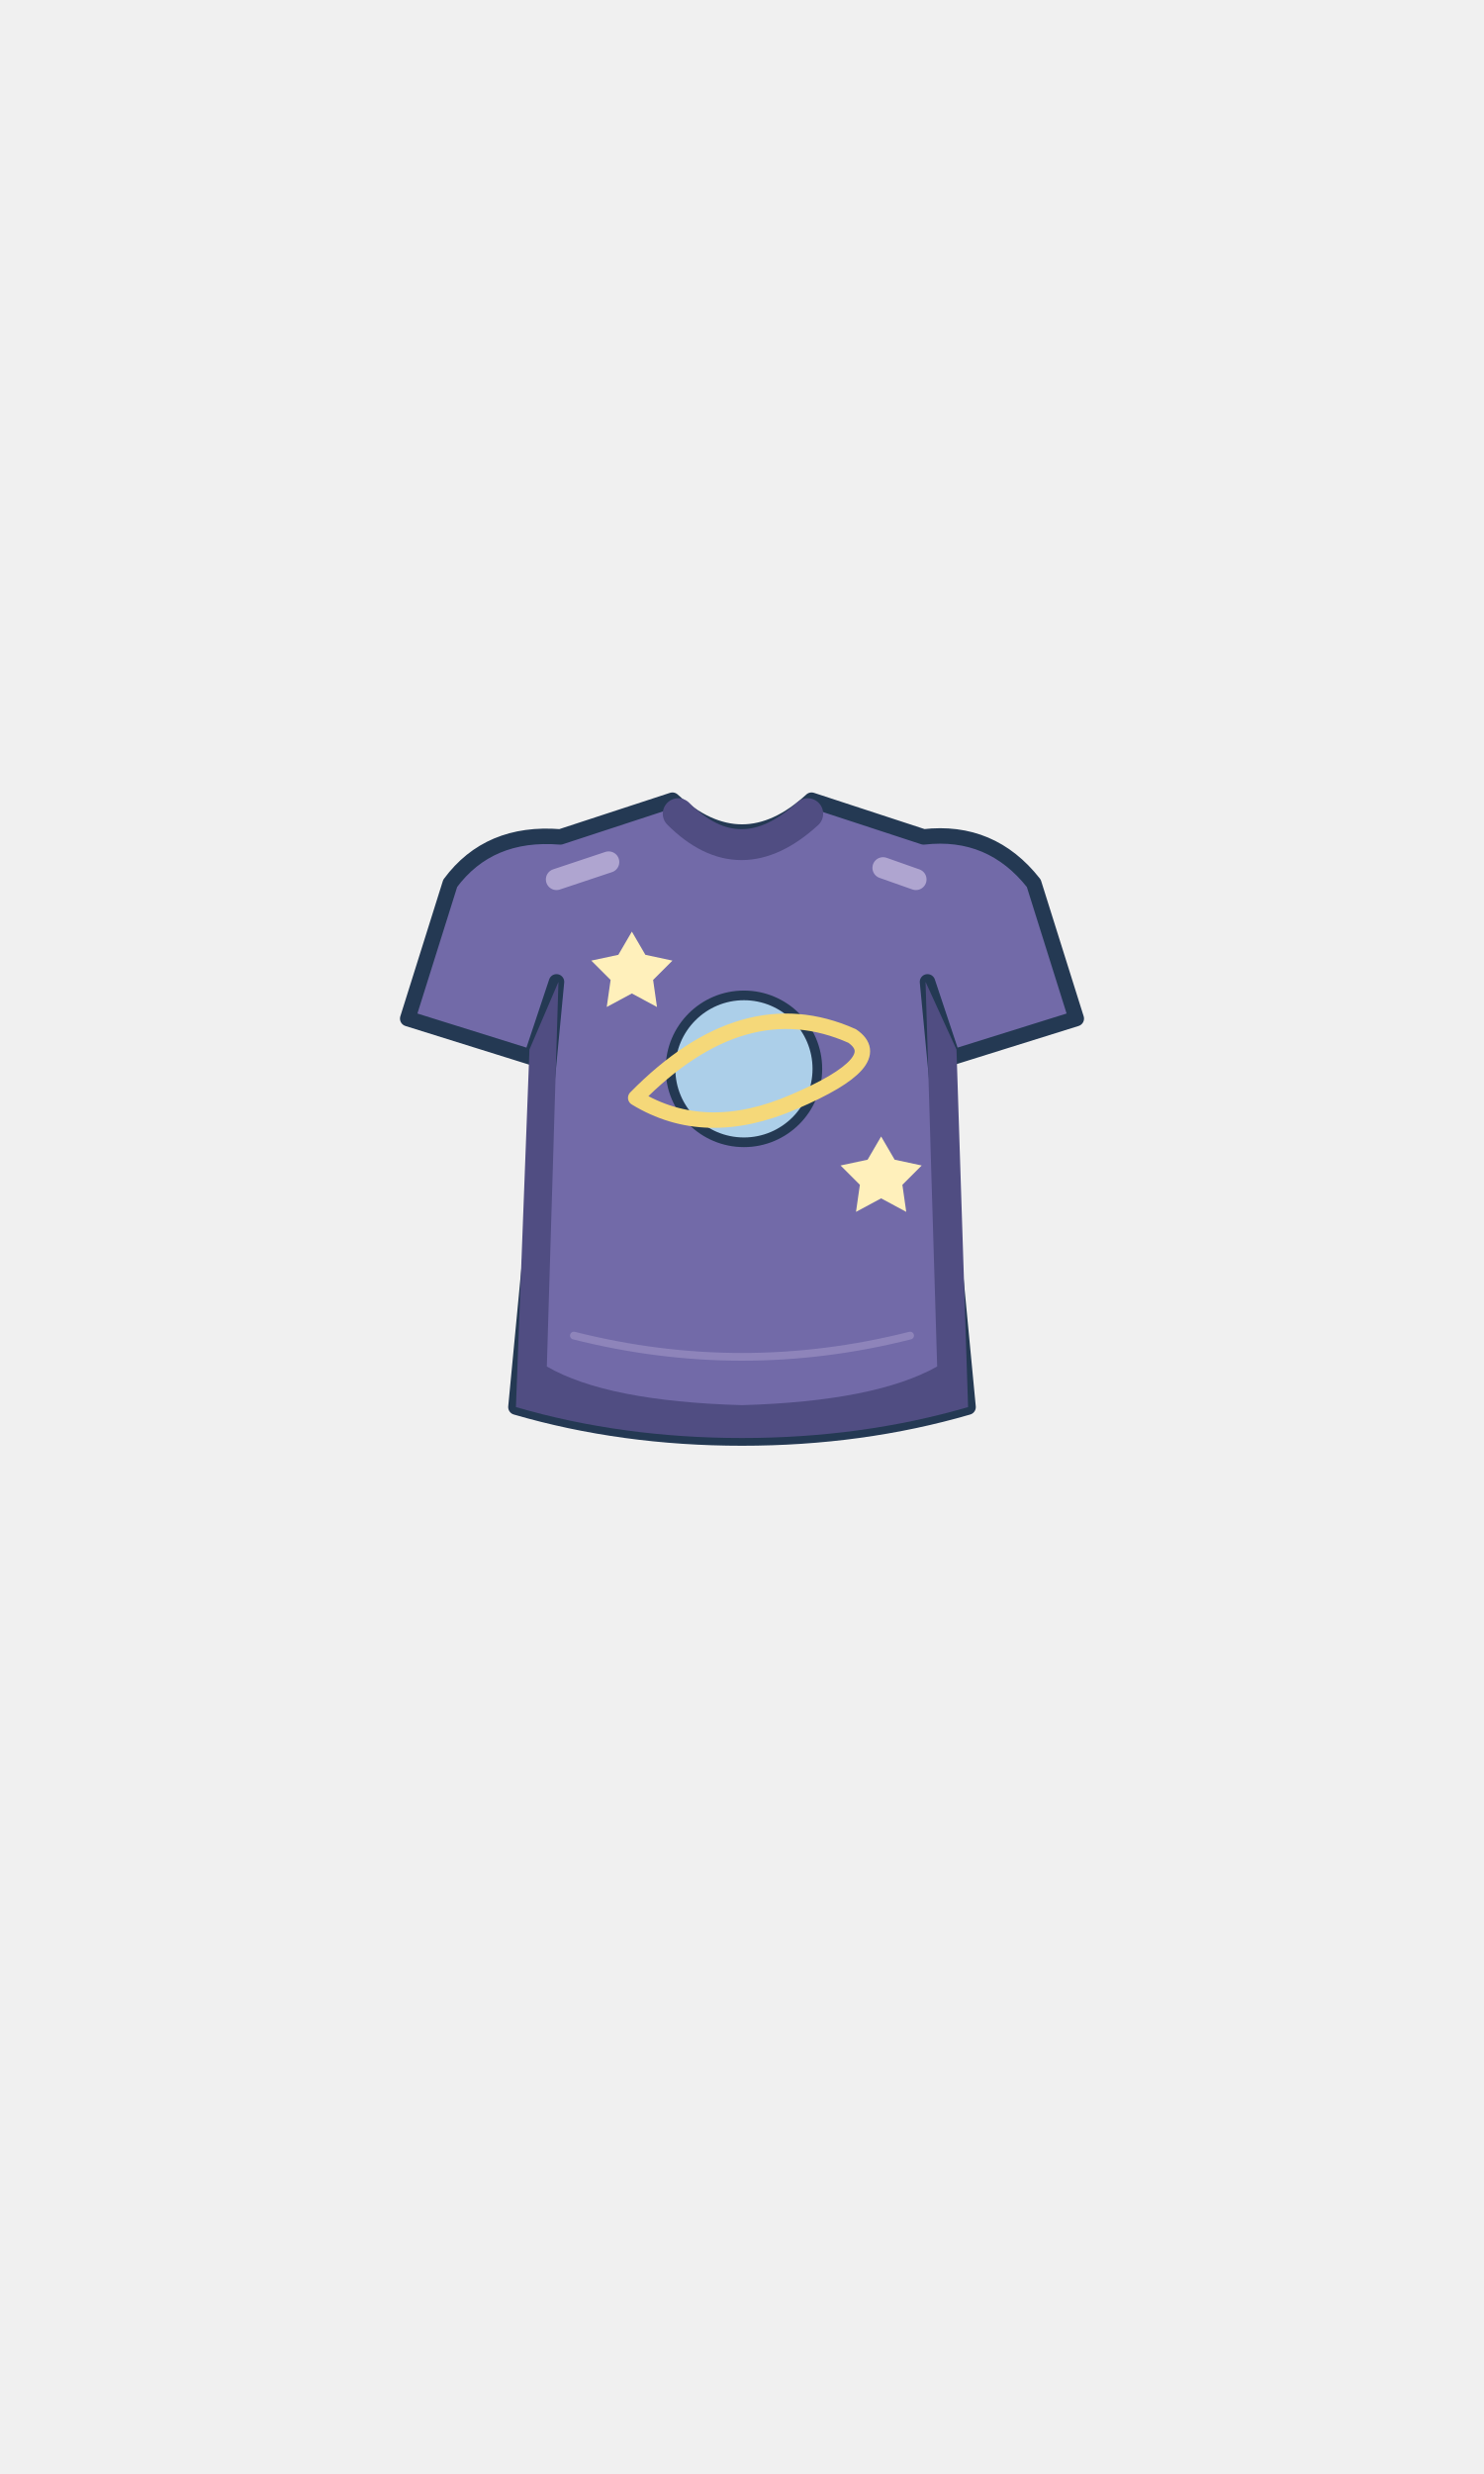
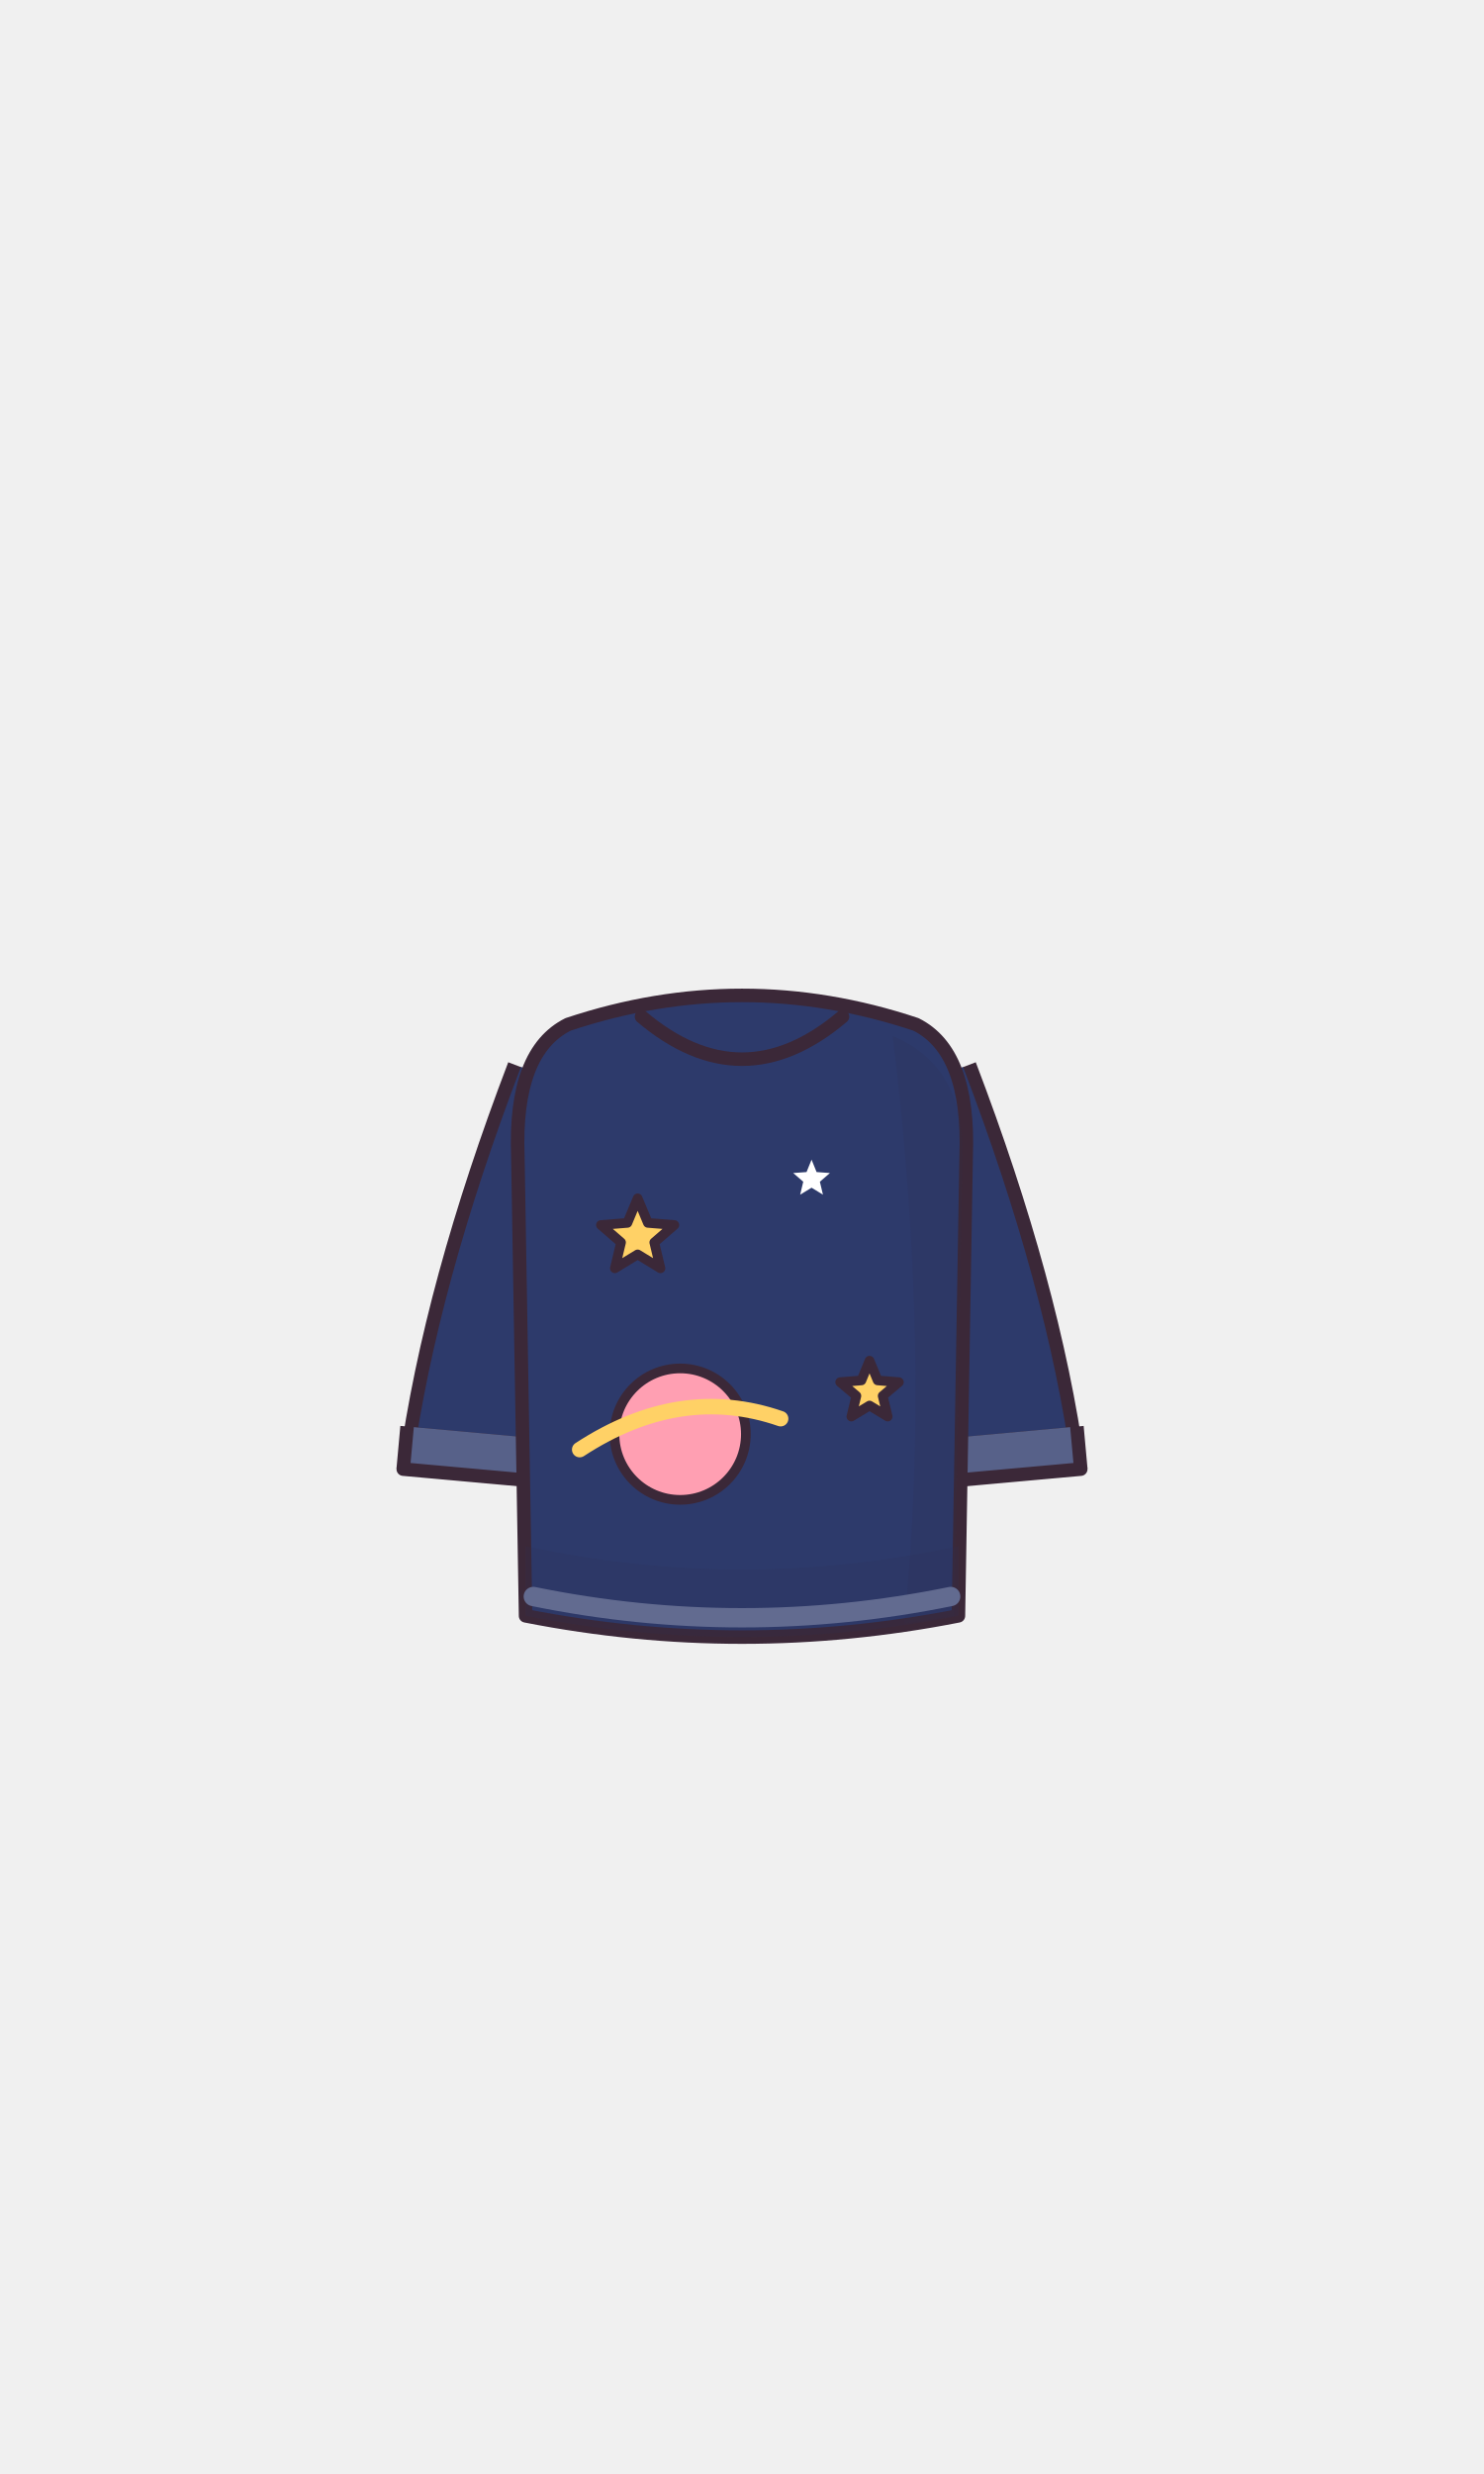
<svg xmlns="http://www.w3.org/2000/svg" width="768" height="1280" viewBox="0 0 768 1280">
-   <g stroke="#243953" stroke-width="8" stroke-linejoin="round" stroke-linecap="round">
-     <path d="M348 414 Q384 447 420 414 L478 433 Q513 429 535 457 L557 527 L493 547 L480 508 L501 728 Q446 744 384 744 Q322 744 267 728 L288 508 L275 547 L211 527 L233 457 Q253 430 290 433 Z" fill="#726aa8" />
-     <path d="M274 543 L289 508 L283 707 Q314 725 384 727 Q453 725 485 707 L479 508 L495 543 L501 728 Q446 744 384 744 Q322 744 267 728 Z" fill="#504d82" stroke="none" />
-     <path d="M351 421 Q383 453 418 421" fill="none" stroke="#504d82" stroke-width="16" />
-     <path d="M288 455 L315 446 M474 455 L457 449" fill="none" stroke="#afa5d0" stroke-width="11" />
-     <path d="M297 691 Q384 713 471 691" fill="none" stroke="#afa5d0" stroke-width="4" opacity=".45" />
-     <circle cx="385" cy="553" r="38" fill="#accfe9" stroke-width="5" />
-     <path d="M329 568 Q385 511 441 536 Q460 549 411 570 Q365 590 329 568" fill="none" stroke="#f5d879" stroke-width="8" />
-     <path d="M327 482 l7 12 14 3 -10 10 2 14 -13 -7 -13 7 2 -14 -10 -10 14 -3 Z" fill="#fff0bb" stroke="none" />
-     <path d="M456 588 l7 12 14 3 -10 10 2 14 -13 -7 -13 7 2 -14 -10 -10 14 -3 Z" fill="#fff0bb" stroke="none" />
+   <g stroke-linejoin="round" stroke-linecap="round">
+     <path d="M306 566 Q264 676 252 764" fill="none" stroke="#3b2838" stroke-width="92" stroke-linecap="butt" />
+     <path d="M306 566 Q264 676 252 764" fill="none" stroke="#2d3a6b" stroke-width="78" stroke-linecap="butt" />
+     <path d="M254 742 L252 764" fill="none" stroke="#3b2838" stroke-width="94" stroke-linecap="butt" />
+     <path d="M254 742 L252 764" fill="none" stroke="#576189" stroke-width="80" stroke-linecap="butt" />
+     <path d="M208.7 760.1 L295.3 767.9" fill="none" stroke="#3b2838" stroke-width="7" />
+     <path d="M462 566 Q504 676 516 764" fill="none" stroke="#3b2838" stroke-width="92" stroke-linecap="butt" />
+     <path d="M462 566 Q504 676 516 764" fill="none" stroke="#2d3a6b" stroke-width="78" stroke-linecap="butt" />
+     <path d="M514 742 L516 764" fill="none" stroke="#3b2838" stroke-width="94" stroke-linecap="butt" />
+     <path d="M514 742 L516 764" fill="none" stroke="#576189" stroke-width="80" stroke-linecap="butt" />
+     <path d="M472.7 767.9 L559.3 760.1" fill="none" stroke="#3b2838" stroke-width="7" />
+     <path d="M294 530 Q384 500 474 530 Q502 544 500 598 L496 836 Q384 858 272 836 L268 598 Q266 544 294 530 Z" fill="#2d3a6b" stroke="#3b2838" stroke-width="7" />
+     <path d="M462 536 Q500 552 498 600 L494 836 L468 840 Q482 700 462 536 Z" fill="#2c2a4a" stroke="none" opacity="0.14" />
+     <path d="M272 800 Q384 824 496 800 L496 836 Q384 858 272 836 Z" fill="#2c2d51" stroke="none" opacity="0.18" />
+     <path d="M330.0 620.0 L335.3 632.7 L349.0 633.8 L338.6 642.8 L341.8 656.2 L330.0 649.0 L318.2 656.2 L321.4 642.8 L311.0 633.8 L324.7 632.7 Z" fill="#ffd166" stroke="#3b2838" stroke-width="5" />
+     <path d="M450.0 704.0 L454.2 714.2 L465.2 715.1 L456.8 722.2 L459.4 732.9 L450.0 727.2 L440.6 732.9 L443.2 722.2 L434.8 715.1 L445.8 714.2 Z" fill="#ffd166" stroke="#3b2838" stroke-width="5" />
+     <path d="M420.0 600.0 L422.6 606.4 L429.5 606.9 L424.3 611.4 L425.9 618.1 L420.0 614.5 L414.1 618.1 L415.7 611.4 L410.5 606.9 L417.4 606.4 Z" fill="#ffffff" stroke="none" />
+     <ellipse cx="352" cy="742" rx="34" ry="34" fill="#ff9fb2" stroke="#3b2838" stroke-width="5" />
+     <path d="M300 750 Q352 716 404 734" fill="none" stroke="#ffd166" stroke-width="8" />
+     <path d="M276 826 Q384 848 492 826" fill="none" stroke="#626b90" stroke-width="10" />
+     <path d="M332 526 Q384 570 436 526" fill="none" stroke="#3b2838" stroke-width="7" />
  </g>
</svg>
